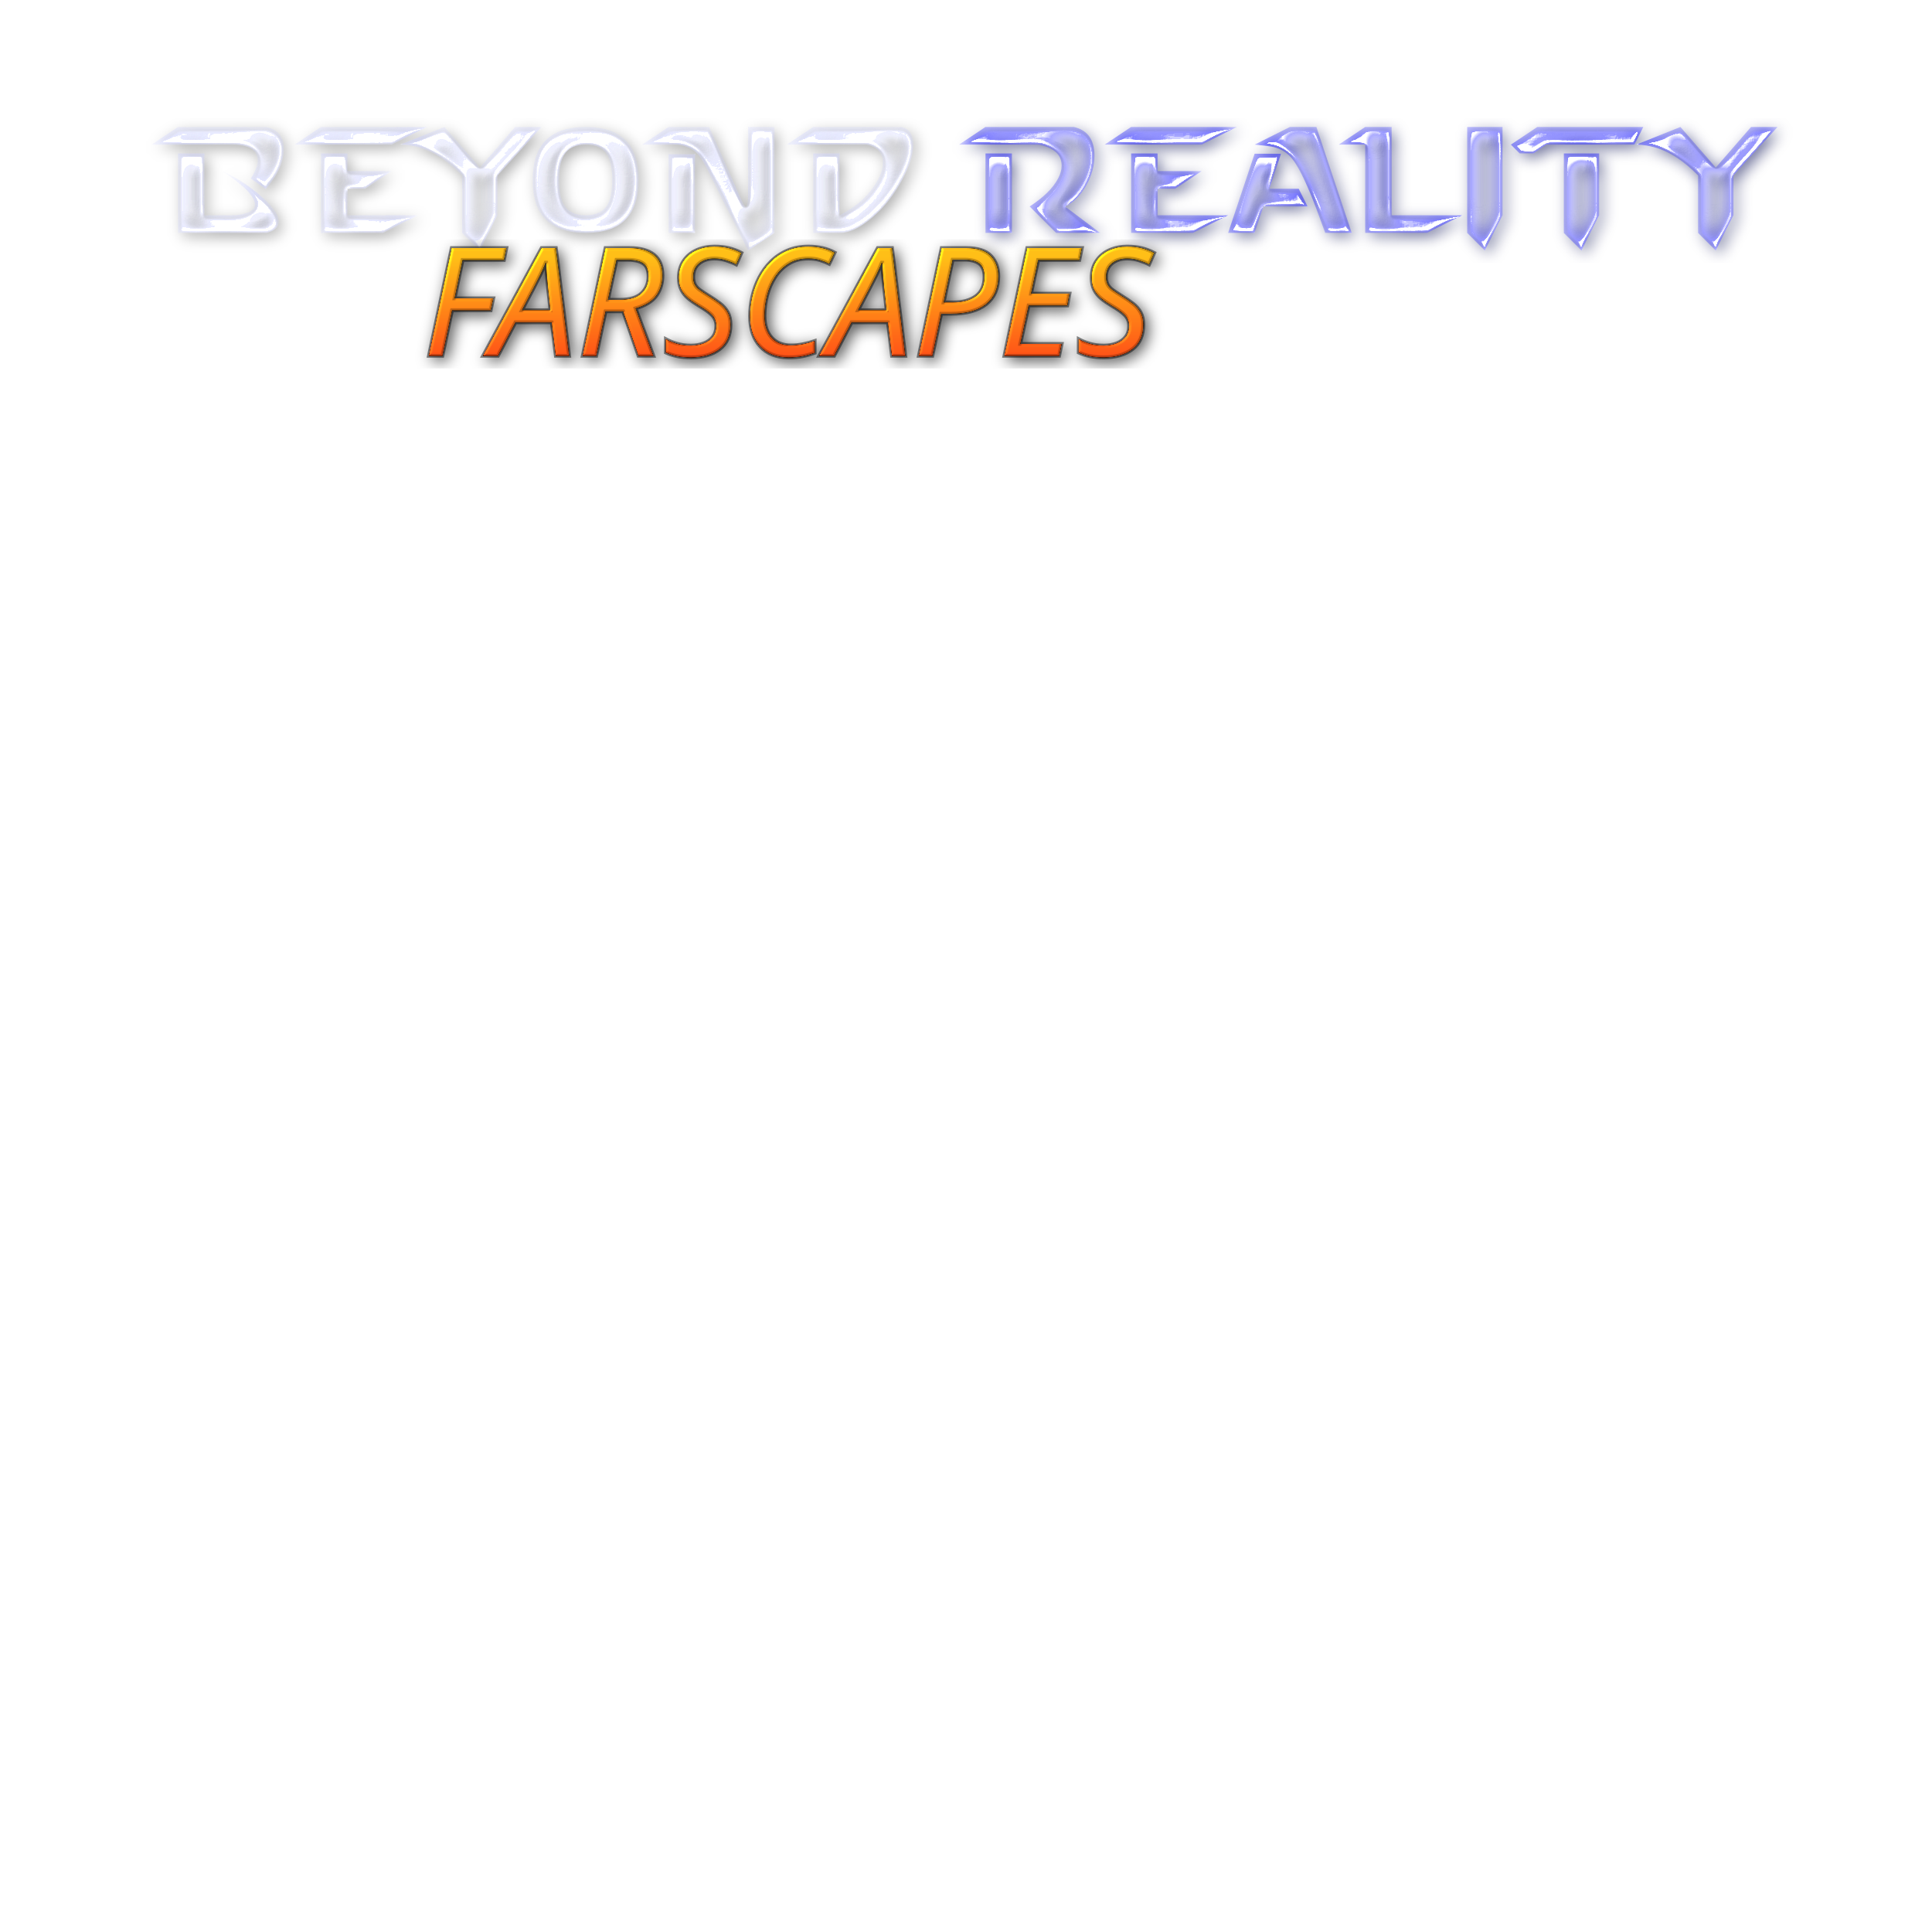
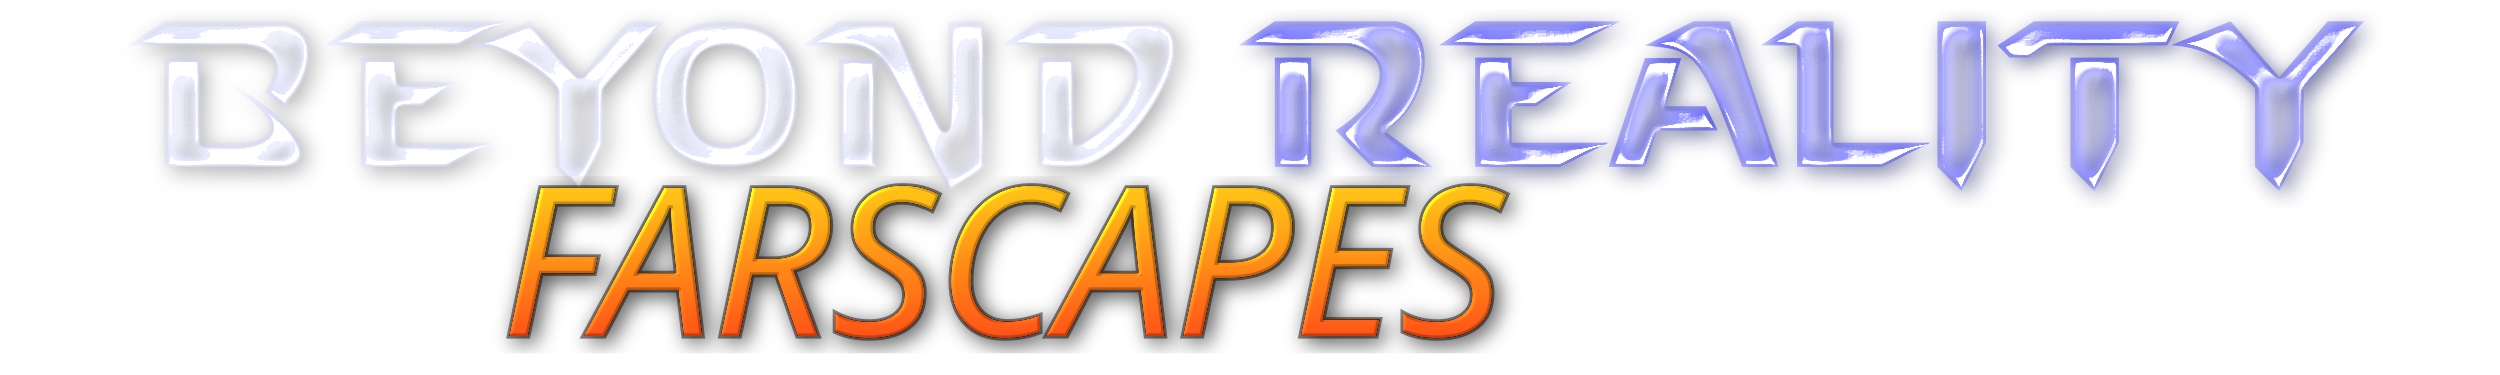
- <svg xmlns="http://www.w3.org/2000/svg" xmlns:xlink="http://www.w3.org/1999/xlink" width="512" height="512" viewBox="0 0 512 512" id="svg17235" version="1.1">
+ <svg xmlns="http://www.w3.org/2000/svg" xmlns:xlink="http://www.w3.org/1999/xlink" width="1816" height="272" viewBox="0 0 1816 272" id="svg17235" version="1.1">
  <defs id="defs17237">
    <linearGradient id="linearGradient24374">
      <stop style="stop-color:#feb916;stop-opacity:1" offset="0" id="stop24376" />
      <stop style="stop-color:#fe3916;stop-opacity:1" offset="1" id="stop24378" />
    </linearGradient>
    <filter x="-0.05" y="-0.05" width="1.1" height="1.1" style="color-interpolation-filters:sRGB" id="filter17010">
      <feGaussianBlur stdDeviation="5" result="result1" id="feGaussianBlur17012" />
      <feComposite in="result1" in2="result1" result="result4" operator="xor" id="feComposite17014" />
      <feGaussianBlur stdDeviation="8" result="result6" id="feGaussianBlur17016" />
      <feComposite operator="atop" in="result6" in2="SourceGraphic" result="result8" id="feComposite17018" />
      <feComposite operator="in" result="fbSourceGraphic" in="result6" in2="result8" id="feComposite17020" />
      <feColorMatrix result="fbSourceGraphicAlpha" in="fbSourceGraphic" values="0 0 0 -1 0 0 0 0 -1 0 0 0 0 -1 0 0 0 0 2 0 " id="feColorMatrix17022" />
      <feGaussianBlur result="result0" in="fbSourceGraphicAlpha" stdDeviation="2" id="feGaussianBlur17024" />
      <feSpecularLighting specularExponent="25" specularConstant="2" surfaceScale="-5" lighting-color="#ffffff" result="result1" in="result0" id="feSpecularLighting17026">
        <fePointLight z="20000" y="-10000" x="-5000" id="fePointLight17028" />
      </feSpecularLighting>
      <feComposite operator="in" result="result2" in="result1" in2="fbSourceGraphicAlpha" id="feComposite17030" />
      <feComposite k4="0" k1="0" k3="2" k2="1" operator="arithmetic" result="result4" in="fbSourceGraphic" in2="result2" id="feComposite17032" />
      <feComposite operator="in" in="result4" result="result9" in2="result4" id="feComposite17034" />
      <feBlend mode="multiply" in="result9" in2="result4" id="feBlend17036" />
    </filter>
    <filter style="color-interpolation-filters:sRGB" id="filter17038">
      <feGaussianBlur stdDeviation="0.5" in="SourceGraphic" result="result0" id="feGaussianBlur17040" />
      <feTurbulence result="result1" numOctaves="1" seed="488" baseFrequency="0.095" type="turbulence" id="feTurbulence17042" />
      <feComposite in="result0" in2="result1" operator="in" result="result2" id="feComposite17044" />
      <feComposite k4="0" k2="0" operator="arithmetic" in2="result2" k3="1" k1="3" result="result91" id="feComposite17046" />
      <feBlend mode="multiply" result="fbSourceGraphic" in2="result91" id="feBlend17048" />
      <feColorMatrix result="fbSourceGraphicAlpha" in="fbSourceGraphic" values="0 0 0 0 0 0 0 1 0 0 0 0 1 0 0 0 0 0 5 0" id="feColorMatrix17050" />
      <feGaussianBlur result="result0" in="fbSourceGraphicAlpha" stdDeviation="3" id="feGaussianBlur17052" />
      <feOffset result="result3" in="result0" dy="2" dx="2" id="feOffset17054" />
      <feSpecularLighting specularExponent="30" specularConstant="1.1" surfaceScale="2" lighting-color="#6fecfd" result="result1" in="result0" id="feSpecularLighting17056">
        <fePointLight z="20000" y="-10000" x="-5000" id="fePointLight17058" />
      </feSpecularLighting>
      <feComposite operator="in" result="result2" in="result1" in2="fbSourceGraphicAlpha" id="feComposite17060" />
      <feComposite k4="0" k1="0" k3="1" k2="3" operator="arithmetic" result="result4" in="fbSourceGraphic" in2="result2" id="feComposite17062" />
      <feBlend mode="multiply" in2="result4" id="feBlend17064" />
    </filter>
    <filter x="-0.05" y="-0.05" width="1.1" height="1.1" style="color-interpolation-filters:sRGB" id="filter16982">
      <feGaussianBlur stdDeviation="5" result="result1" id="feGaussianBlur16984" />
      <feComposite in="result1" in2="result1" result="result4" operator="xor" id="feComposite16986" />
      <feGaussianBlur stdDeviation="8" result="result6" id="feGaussianBlur16988" />
      <feComposite operator="atop" in="result6" in2="SourceGraphic" result="result8" id="feComposite16990" />
      <feComposite operator="in" result="fbSourceGraphic" in="result6" in2="result8" id="feComposite16992" />
      <feColorMatrix result="fbSourceGraphicAlpha" in="fbSourceGraphic" values="0 0 0 -1 0 0 0 0 -1 0 0 0 0 -1 0 0 0 0 2 0 " id="feColorMatrix16994" />
      <feGaussianBlur result="result0" in="fbSourceGraphicAlpha" stdDeviation="2" id="feGaussianBlur16996" />
      <feSpecularLighting specularExponent="25" specularConstant="2" surfaceScale="-5" lighting-color="#ffffff" result="result1" in="result0" id="feSpecularLighting16998">
        <fePointLight z="20000" y="-10000" x="-5000" id="fePointLight17000" />
      </feSpecularLighting>
      <feComposite operator="in" result="result2" in="result1" in2="fbSourceGraphicAlpha" id="feComposite17002" />
      <feComposite k4="0" k1="0" k3="2" k2="1" operator="arithmetic" result="result4" in="fbSourceGraphic" in2="result2" id="feComposite17004" />
      <feComposite operator="in" in="result4" result="result9" in2="result4" id="feComposite17006" />
      <feBlend mode="multiply" in="result9" in2="result4" id="feBlend17008" />
    </filter>
-     <filter style="color-interpolation-filters:sRGB;" id="filter23187">
+     <filter style="color-interpolation-filters:sRGB" id="filter23187">
      <feFlood flood-opacity="0.627" flood-color="rgb(0,7,78)" result="flood" id="feFlood23189" />
      <feComposite in="flood" in2="SourceGraphic" operator="in" result="composite1" id="feComposite23191" />
      <feGaussianBlur in="composite1" stdDeviation="2" result="blur" id="feGaussianBlur23193" />
      <feOffset dx="1" dy="1" result="offset" id="feOffset23195" />
      <feComposite in="SourceGraphic" in2="offset" operator="over" result="composite2" id="feComposite23197" />
    </filter>
-     <filter style="color-interpolation-filters:sRGB;" id="filter24362">
+     <filter style="color-interpolation-filters:sRGB" id="filter24362">
      <feGaussianBlur in="SourceGraphic" stdDeviation="0.3" result="blur" id="feGaussianBlur24364" />
-       <feDiffuseLighting diffuseConstant="1" surfaceScale="10" lighting-color="rgb(255,255,255)" result="diffuse" id="feDiffuseLighting24366">
+       <feDiffuseLighting diffuseConstant="1" surfaceScale="10" lighting-color="#ffffff" result="diffuse" id="feDiffuseLighting24366">
        <feDistantLight elevation="10" azimuth="216" id="feDistantLight24368" />
      </feDiffuseLighting>
-       <feComposite in="diffuse" in2="diffuse" operator="arithmetic" k1="1" result="composite1" id="feComposite24370" />
-       <feComposite in="composite1" in2="SourceGraphic" k1="1" operator="arithmetic" k3="1" result="fbSourceGraphic" id="feComposite24372" />
+       <feComposite in="diffuse" in2="diffuse" operator="arithmetic" k1="1" result="composite1" id="feComposite24370" k2="0" k3="0" k4="0" />
+       <feComposite in="composite1" in2="SourceGraphic" k1="1" operator="arithmetic" k3="1" result="fbSourceGraphic" id="feComposite24372" k2="0" k4="0" />
      <feColorMatrix result="fbSourceGraphicAlpha" in="fbSourceGraphic" values="0 0 0 -1 0 0 0 0 -1 0 0 0 0 -1 0 0 0 0 1 0" id="feColorMatrix25556" />
      <feFlood id="feFlood25558" flood-opacity="0.729" flood-color="rgb(0,0,0)" result="flood" in="fbSourceGraphic" />
      <feComposite id="feComposite25560" in2="fbSourceGraphic" in="flood" operator="in" result="composite1" />
      <feGaussianBlur id="feGaussianBlur25562" in="composite1" stdDeviation="2" result="blur" />
      <feOffset id="feOffset25564" dx="1" dy="1" result="offset" />
      <feComposite id="feComposite25566" in2="offset" in="fbSourceGraphic" operator="over" result="composite2" />
    </filter>
    <linearGradient xlink:href="#linearGradient24374" id="linearGradient24380" x1="249.938" y1="618.369" x2="249.938" y2="650.827" gradientUnits="userSpaceOnUse" gradientTransform="translate(0,-10)" />
-     <filter style="color-interpolation-filters:sRGB;" id="filter25682">
+     <filter style="color-interpolation-filters:sRGB" id="filter25682">
      <feFlood flood-opacity="0.376" flood-color="rgb(0,0,0)" result="flood" id="feFlood25684" />
      <feComposite in="flood" in2="SourceGraphic" operator="in" result="composite1" id="feComposite25686" />
      <feGaussianBlur in="composite1" stdDeviation="2" result="blur" id="feGaussianBlur25688" />
      <feOffset dx="1" dy="1" result="offset" id="feOffset25690" />
      <feComposite in="SourceGraphic" in2="offset" operator="over" result="composite2" id="feComposite25692" />
    </filter>
  </defs>
-   <g id="layer1" transform="translate(0,-540.3622)">
-     <g id="g23220" style="filter:url(#filter25682)">
-       <g id="g23211">
-         <g transform="matrix(0.25,0,0,0.25,15.6233,554.6695)" id="g6039" style="font-style:normal;font-variant:normal;font-weight:bold;font-stretch:normal;font-size:160px;line-height:125%;font-family:Arial;-inkscape-font-specification:'Arial Bold';letter-spacing:0px;word-spacing:0px;fill:#d2d6ff;fill-opacity:1;stroke:none;stroke-width:1px;stroke-linecap:butt;stroke-linejoin:miter;stroke-opacity:1;filter:url(#filter16982)">
-           <path id="path5413" style="font-style:normal;font-variant:normal;font-weight:normal;font-stretch:normal;font-size:160px;font-family:StarCraft;-inkscape-font-specification:StarCraft;text-align:center;text-anchor:middle;fill:#d2d6ff;fill-opacity:1;stroke:none;stroke-opacity:1" d="m 173.026,124.138 q 19.566,8.503 38.949,24.686 20.937,17.463 20.937,29.074 0,8.594 -13.074,11.794 l -93.623,0 0,-84.297 28.069,0 0,65.554 28.069,0 q 8.777,0 15.269,-1.92 10.057,-2.834 10.057,-9.509 0,-12.617 -34.651,-35.383 z m 46.08,19.109 -15.726,-11.246 q 7.314,-11.611 7.314,-19.109 0,-16.823 -28.343,-16.823 l -84.206,0 28.069,-18.743 93.623,0 q 18.56,4.297 18.56,23.04 0,20.754 -19.291,42.88 z" />
-           <path id="path5415" style="font-style:normal;font-variant:normal;font-weight:normal;font-stretch:normal;font-size:160px;font-family:StarCraft;-inkscape-font-specification:StarCraft;text-align:center;text-anchor:middle;fill:#d2d6ff;fill-opacity:1;stroke:none;stroke-opacity:1" d="m 249.708,96.069 28.069,-18.743 112.366,0 -37.486,18.743 -102.949,0 z m 93.623,93.623 -65.554,0 0,-84.297 28.069,0 0,18.743 46.811,0 -28.069,18.743 -18.743,0 0,28.069 74.88,0 -37.394,18.743 z" />
-           <path id="path5417" style="font-style:normal;font-variant:normal;font-weight:normal;font-stretch:normal;font-size:160px;font-family:StarCraft;-inkscape-font-specification:StarCraft;text-align:center;text-anchor:middle;fill:#d2d6ff;fill-opacity:1;stroke:none;stroke-opacity:1" d="m 464.887,128.801 0,42.149 -18.743,37.486 -18.743,-18.743 0,-60.891 q -22.949,-23.131 -45.074,-29.531 -10.423,-3.017 -20.48,-3.2 l 46.811,-18.743 37.486,43.063 37.394,-43.063 28.16,0 -46.811,51.474 z" />
-           <path id="path5419" style="font-style:normal;font-variant:normal;font-weight:normal;font-stretch:normal;font-size:160px;font-family:StarCraft;-inkscape-font-specification:StarCraft;text-align:center;text-anchor:middle;fill:#d2d6ff;fill-opacity:1;stroke:none;stroke-opacity:1" d="m 558.289,77.326 q 56.229,0 56.229,56.229 0,56.137 -56.229,56.137 -56.137,0 -56.137,-56.137 0,-56.229 56.137,-56.229 z m 0,18.743 q -16.457,0 -22.949,11.063 -5.12,8.686 -5.12,26.423 0,17.737 5.12,26.331 6.583,11.063 22.949,11.063 16.457,0 23.04,-10.971 5.12,-8.594 5.12,-26.423 0,-17.92 -5.12,-26.514 -6.491,-10.971 -23.04,-10.971 z" />
-           <path id="path5421" style="font-style:normal;font-variant:normal;font-weight:normal;font-stretch:normal;font-size:160px;font-family:StarCraft;-inkscape-font-specification:StarCraft;text-align:center;text-anchor:middle;fill:#d2d6ff;fill-opacity:1;stroke:none;stroke-opacity:1" d="m 646.214,106.218 28.069,0 0,83.474 -28.069,0 0,-83.474 z m 46.811,27.337 q -7.406,-14.811 -9.874,-19.017 -4.846,-8.229 -9.051,-11.337 -9.691,-7.131 -21.486,-7.131 l -34.469,0 28.069,-18.743 43.063,0 32,72.686 q 5.303,11.977 6.766,11.977 2.469,0 2.469,-13.074 l 0,-71.589 28.069,0 0,112.366 -28.069,18.743 -37.486,-74.88 z" />
-           <path id="path5423" style="font-style:normal;font-variant:normal;font-weight:normal;font-stretch:normal;font-size:160px;font-family:StarCraft;-inkscape-font-specification:StarCraft;text-align:center;text-anchor:middle;fill:#d2d6ff;fill-opacity:1;stroke:none;stroke-opacity:1" d="m 827.564,189.692 -28.069,0 0,-84.297 28.069,0 0,65.554 q 27.246,-13.806 40.046,-36.663 5.851,-10.423 5.851,-19.109 0,-15.451 -17.829,-19.109 l -84.206,0 28.069,-18.743 93.623,0 q 12.526,2.926 12.526,18.743 0,13.166 -8.594,30.994 -16.183,33.463 -42.789,52.389 -14.446,10.24 -26.697,10.24 z" />
+   <g id="layer1" transform="translate(0,-780.3622)">
+     <g id="g4241" transform="matrix(3.769991,0,0,3.769991,-58.53801,-1368.238)">
+       <g style="filter:url(#filter25682)" id="g23220">
+         <g id="g23211">
+           <g style="font-style:normal;font-variant:normal;font-weight:bold;font-stretch:normal;font-size:160px;line-height:125%;font-family:Arial;-inkscape-font-specification:'Arial Bold';letter-spacing:0px;word-spacing:0px;fill:#d2d6ff;fill-opacity:1;stroke:none;stroke-width:1px;stroke-linecap:butt;stroke-linejoin:miter;stroke-opacity:1;filter:url(#filter16982)" id="g6039" transform="matrix(0.25,0,0,0.25,15.6233,554.6695)">
+             <path d="m 173.026,124.138 q 19.566,8.503 38.949,24.686 20.937,17.463 20.937,29.074 0,8.594 -13.074,11.794 l -93.623,0 0,-84.297 28.069,0 0,65.554 28.069,0 q 8.777,0 15.269,-1.92 10.057,-2.834 10.057,-9.509 0,-12.617 -34.651,-35.383 z m 46.08,19.109 -15.726,-11.246 q 7.314,-11.611 7.314,-19.109 0,-16.823 -28.343,-16.823 l -84.206,0 28.069,-18.743 93.623,0 q 18.56,4.297 18.56,23.04 0,20.754 -19.291,42.88 z" style="font-style:normal;font-variant:normal;font-weight:normal;font-stretch:normal;font-size:160px;font-family:StarCraft;-inkscape-font-specification:StarCraft;text-align:center;text-anchor:middle;fill:#d2d6ff;fill-opacity:1;stroke:none;stroke-opacity:1" id="path5413" />
+             <path d="m 249.708,96.069 28.069,-18.743 112.366,0 -37.486,18.743 -102.949,0 z m 93.623,93.623 -65.554,0 0,-84.297 28.069,0 0,18.743 46.811,0 -28.069,18.743 -18.743,0 0,28.069 74.88,0 -37.394,18.743 z" style="font-style:normal;font-variant:normal;font-weight:normal;font-stretch:normal;font-size:160px;font-family:StarCraft;-inkscape-font-specification:StarCraft;text-align:center;text-anchor:middle;fill:#d2d6ff;fill-opacity:1;stroke:none;stroke-opacity:1" id="path5415" />
+             <path d="m 464.887,128.801 0,42.149 -18.743,37.486 -18.743,-18.743 0,-60.891 q -22.949,-23.131 -45.074,-29.531 -10.423,-3.017 -20.48,-3.2 l 46.811,-18.743 37.486,43.063 37.394,-43.063 28.16,0 -46.811,51.474 z" style="font-style:normal;font-variant:normal;font-weight:normal;font-stretch:normal;font-size:160px;font-family:StarCraft;-inkscape-font-specification:StarCraft;text-align:center;text-anchor:middle;fill:#d2d6ff;fill-opacity:1;stroke:none;stroke-opacity:1" id="path5417" />
+             <path d="m 558.289,77.326 q 56.229,0 56.229,56.229 0,56.137 -56.229,56.137 -56.137,0 -56.137,-56.137 0,-56.229 56.137,-56.229 z m 0,18.743 q -16.457,0 -22.949,11.063 -5.12,8.686 -5.12,26.423 0,17.737 5.12,26.331 6.583,11.063 22.949,11.063 16.457,0 23.04,-10.971 5.12,-8.594 5.12,-26.423 0,-17.92 -5.12,-26.514 -6.491,-10.971 -23.04,-10.971 z" style="font-style:normal;font-variant:normal;font-weight:normal;font-stretch:normal;font-size:160px;font-family:StarCraft;-inkscape-font-specification:StarCraft;text-align:center;text-anchor:middle;fill:#d2d6ff;fill-opacity:1;stroke:none;stroke-opacity:1" id="path5419" />
+             <path d="m 646.214,106.218 28.069,0 0,83.474 -28.069,0 0,-83.474 z m 46.811,27.337 q -7.406,-14.811 -9.874,-19.017 -4.846,-8.229 -9.051,-11.337 -9.691,-7.131 -21.486,-7.131 l -34.469,0 28.069,-18.743 43.063,0 32,72.686 q 5.303,11.977 6.766,11.977 2.469,0 2.469,-13.074 l 0,-71.589 28.069,0 0,112.366 -28.069,18.743 -37.486,-74.88 z" style="font-style:normal;font-variant:normal;font-weight:normal;font-stretch:normal;font-size:160px;font-family:StarCraft;-inkscape-font-specification:StarCraft;text-align:center;text-anchor:middle;fill:#d2d6ff;fill-opacity:1;stroke:none;stroke-opacity:1" id="path5421" />
+             <path d="m 827.564,189.692 -28.069,0 0,-84.297 28.069,0 0,65.554 q 27.246,-13.806 40.046,-36.663 5.851,-10.423 5.851,-19.109 0,-15.451 -17.829,-19.109 l -84.206,0 28.069,-18.743 93.623,0 q 12.526,2.926 12.526,18.743 0,13.166 -8.594,30.994 -16.183,33.463 -42.789,52.389 -14.446,10.24 -26.697,10.24 z" style="font-style:normal;font-variant:normal;font-weight:normal;font-stretch:normal;font-size:160px;font-family:StarCraft;-inkscape-font-specification:StarCraft;text-align:center;text-anchor:middle;fill:#d2d6ff;fill-opacity:1;stroke:none;stroke-opacity:1" id="path5423" />
+           </g>
        </g>
      </g>
+       <g style="filter:url(#filter23187)" id="g22421">
+         <g transform="matrix(0.25,0,0,0.25,15.6233,554.6695)" id="g6049" style="font-style:normal;font-variant:normal;font-weight:bold;font-stretch:normal;font-size:160px;line-height:125%;font-family:Arial;-inkscape-font-specification:'Arial Bold';letter-spacing:0px;word-spacing:0px;fill:#1414ff;fill-opacity:1;stroke:none;stroke-width:1px;stroke-linecap:butt;stroke-linejoin:miter;stroke-opacity:1;filter:url(#filter17010)">
+           <path id="path5425" style="font-style:normal;font-variant:normal;font-weight:normal;font-stretch:normal;font-size:160px;font-family:StarCraft;-inkscape-font-specification:StarCraft;text-align:center;text-anchor:middle;fill:#1414ff;fill-opacity:1;stroke:none;stroke-opacity:1" d="m 1010.22,189.692 -28.069,0 0,-84.297 28.069,0 0,84.297 z m 18.743,-28.069 q 22.126,-14.354 30.171,-29.714 3.749,-7.131 3.749,-13.531 0,-17.463 -24.594,-22.309 l -84.206,0 28.069,-18.743 93.623,0 q 21.943,5.029 21.943,30.537 0,15.817 -8.503,31.177 -9.051,16.366 -22.766,22.583 l 37.394,28.069 -46.811,0 -28.069,-28.069 z" />
+           <path id="path5427" style="font-style:normal;font-variant:normal;font-weight:normal;font-stretch:normal;font-size:160px;font-family:StarCraft;-inkscape-font-specification:StarCraft;text-align:center;text-anchor:middle;fill:#1414ff;fill-opacity:1;stroke:none;stroke-opacity:1" d="m 1108.458,96.069 28.069,-18.743 112.366,0 -37.486,18.743 -102.949,0 z m 93.623,93.623 -65.554,0 0,-84.297 28.069,0 0,18.743 46.812,0 -28.069,18.743 -18.743,0 0,28.069 74.88,0 -37.394,18.743 z" />
+           <path id="path5429" style="font-style:normal;font-variant:normal;font-weight:normal;font-stretch:normal;font-size:160px;font-family:StarCraft;-inkscape-font-specification:StarCraft;text-align:center;text-anchor:middle;fill:#1414ff;fill-opacity:1;stroke:none;stroke-opacity:1" d="m 1332.962,77.326 37.486,112.366 -28.16,0 q -10.24,-28.434 -15.726,-41.6 -12.069,-29.166 -20.754,-38.674 -7.131,-7.863 -17.554,-10.606 -4.114,-1.097 -20.846,-2.743 l 37.486,-18.743 28.069,0 z m -56.137,84.297 -9.417,28.069 -28.069,0 28.069,-83.931 28.069,0 -12.343,37.12 31.086,0 9.417,18.743 -46.811,0 z" />
+           <path id="path5431" style="font-style:normal;font-variant:normal;font-weight:normal;font-stretch:normal;font-size:160px;font-family:StarCraft;-inkscape-font-specification:StarCraft;text-align:center;text-anchor:middle;fill:#1414ff;fill-opacity:1;stroke:none;stroke-opacity:1" d="m 1384.652,96.069 -28.069,0 28.069,-18.743 28.069,0 0,93.623 74.88,0 -37.394,18.743 -65.554,0 0,-93.623 z" />
+           <path id="path5433" style="font-style:normal;font-variant:normal;font-weight:normal;font-stretch:normal;font-size:160px;font-family:StarCraft;-inkscape-font-specification:StarCraft;text-align:center;text-anchor:middle;fill:#1414ff;fill-opacity:1;stroke:none;stroke-opacity:1" d="m 1530.263,170.949 -18.743,37.486 -18.743,-18.743 0,-112.366 37.486,0 0,93.623 z" />
+           <path id="path5435" style="font-style:normal;font-variant:normal;font-weight:normal;font-stretch:normal;font-size:160px;font-family:StarCraft;-inkscape-font-specification:StarCraft;text-align:center;text-anchor:middle;fill:#1414ff;fill-opacity:1;stroke:none;stroke-opacity:1" d="m 1539.083,96.069 28.069,-18.743 112.366,0 -9.417,18.743 -93.623,0 -13.074,9.326 -14.994,0 -9.326,-9.326 z m 93.623,74.88 -18.743,37.486 -18.743,-18.743 0,-84.297 37.486,0 0,65.554 z" />
+           <path id="path5437" style="font-style:normal;font-variant:normal;font-weight:normal;font-stretch:normal;font-size:160px;font-family:StarCraft;-inkscape-font-specification:StarCraft;text-align:center;text-anchor:middle;fill:#1414ff;fill-opacity:1;stroke:none;stroke-opacity:1" d="m 1775.043,128.801 0,42.149 -18.743,37.486 -18.743,-18.743 0,-60.891 q -22.948,-23.131 -45.074,-29.531 -10.423,-3.017 -20.48,-3.2 l 46.812,-18.743 37.486,43.063 37.394,-43.063 28.16,0 -46.812,51.474 z" />
+         </g>
+       </g>
+       <text id="text23346" y="634.665" x="112.028" style="font-style:normal;font-variant:normal;font-weight:bold;font-stretch:normal;font-size:40px;line-height:125%;font-family:Arial;-inkscape-font-specification:'Arial Bold';letter-spacing:0px;word-spacing:0px;fill:url(#linearGradient24380);fill-opacity:1;stroke:#000000;stroke-width:1;stroke-linecap:butt;stroke-linejoin:miter;stroke-miterlimit:4;stroke-dasharray:none;stroke-opacity:0.235;filter:url(#filter24362)" xml:space="preserve">
+         <tspan style="font-style:italic;font-variant:normal;font-weight:normal;font-stretch:normal;font-family:BatmanForeverAlternate;-inkscape-font-specification:'BatmanForeverAlternate Italic';fill:url(#linearGradient24380);fill-opacity:1;stroke:#000000;stroke-width:1;stroke-miterlimit:4;stroke-dasharray:none;stroke-opacity:0.235" y="634.665" x="112.028" id="tspan23348">FARSCAPES</tspan>
+       </text>
    </g>
-     <g id="g22421" style="filter:url(#filter23187)">
-       <g style="font-style:normal;font-variant:normal;font-weight:bold;font-stretch:normal;font-size:160px;line-height:125%;font-family:Arial;-inkscape-font-specification:'Arial Bold';letter-spacing:0px;word-spacing:0px;fill:#1414ff;fill-opacity:1;stroke:none;stroke-width:1px;stroke-linecap:butt;stroke-linejoin:miter;stroke-opacity:1;filter:url(#filter17010)" id="g6049" transform="matrix(0.25,0,0,0.25,15.6233,554.6695)">
-         <path d="m 1010.22,189.692 -28.069,0 0,-84.297 28.069,0 0,84.297 z m 18.743,-28.069 q 22.126,-14.354 30.171,-29.714 3.749,-7.131 3.749,-13.531 0,-17.463 -24.594,-22.309 l -84.206,0 28.069,-18.743 93.623,0 q 21.943,5.029 21.943,30.537 0,15.817 -8.503,31.177 -9.051,16.366 -22.766,22.583 l 37.394,28.069 -46.811,0 -28.069,-28.069 z" style="font-style:normal;font-variant:normal;font-weight:normal;font-stretch:normal;font-size:160px;font-family:StarCraft;-inkscape-font-specification:StarCraft;text-align:center;text-anchor:middle;fill:#1414ff;fill-opacity:1;stroke:none;stroke-opacity:1" id="path5425" />
-         <path d="m 1108.458,96.069 28.069,-18.743 112.366,0 -37.486,18.743 -102.949,0 z m 93.623,93.623 -65.554,0 0,-84.297 28.069,0 0,18.743 46.812,0 -28.069,18.743 -18.743,0 0,28.069 74.88,0 -37.394,18.743 z" style="font-style:normal;font-variant:normal;font-weight:normal;font-stretch:normal;font-size:160px;font-family:StarCraft;-inkscape-font-specification:StarCraft;text-align:center;text-anchor:middle;fill:#1414ff;fill-opacity:1;stroke:none;stroke-opacity:1" id="path5427" />
-         <path d="m 1332.962,77.326 37.486,112.366 -28.16,0 q -10.24,-28.434 -15.726,-41.6 -12.069,-29.166 -20.754,-38.674 -7.131,-7.863 -17.554,-10.606 -4.114,-1.097 -20.846,-2.743 l 37.486,-18.743 28.069,0 z m -56.137,84.297 -9.417,28.069 -28.069,0 28.069,-83.931 28.069,0 -12.343,37.12 31.086,0 9.417,18.743 -46.811,0 z" style="font-style:normal;font-variant:normal;font-weight:normal;font-stretch:normal;font-size:160px;font-family:StarCraft;-inkscape-font-specification:StarCraft;text-align:center;text-anchor:middle;fill:#1414ff;fill-opacity:1;stroke:none;stroke-opacity:1" id="path5429" />
-         <path d="m 1384.652,96.069 -28.069,0 28.069,-18.743 28.069,0 0,93.623 74.88,0 -37.394,18.743 -65.554,0 0,-93.623 z" style="font-style:normal;font-variant:normal;font-weight:normal;font-stretch:normal;font-size:160px;font-family:StarCraft;-inkscape-font-specification:StarCraft;text-align:center;text-anchor:middle;fill:#1414ff;fill-opacity:1;stroke:none;stroke-opacity:1" id="path5431" />
-         <path d="m 1530.263,170.949 -18.743,37.486 -18.743,-18.743 0,-112.366 37.486,0 0,93.623 z" style="font-style:normal;font-variant:normal;font-weight:normal;font-stretch:normal;font-size:160px;font-family:StarCraft;-inkscape-font-specification:StarCraft;text-align:center;text-anchor:middle;fill:#1414ff;fill-opacity:1;stroke:none;stroke-opacity:1" id="path5433" />
-         <path d="m 1539.083,96.069 28.069,-18.743 112.366,0 -9.417,18.743 -93.623,0 -13.074,9.326 -14.994,0 -9.326,-9.326 z m 93.623,74.88 -18.743,37.486 -18.743,-18.743 0,-84.297 37.486,0 0,65.554 z" style="font-style:normal;font-variant:normal;font-weight:normal;font-stretch:normal;font-size:160px;font-family:StarCraft;-inkscape-font-specification:StarCraft;text-align:center;text-anchor:middle;fill:#1414ff;fill-opacity:1;stroke:none;stroke-opacity:1" id="path5435" />
-         <path d="m 1775.043,128.801 0,42.149 -18.743,37.486 -18.743,-18.743 0,-60.891 q -22.948,-23.131 -45.074,-29.531 -10.423,-3.017 -20.48,-3.2 l 46.812,-18.743 37.486,43.063 37.394,-43.063 28.16,0 -46.812,51.474 z" style="font-style:normal;font-variant:normal;font-weight:normal;font-stretch:normal;font-size:160px;font-family:StarCraft;-inkscape-font-specification:StarCraft;text-align:center;text-anchor:middle;fill:#1414ff;fill-opacity:1;stroke:none;stroke-opacity:1" id="path5437" />
-       </g>
-     </g>
-     <g transform="matrix(0.25,0,0,0.25,34.99352,423.6899)" id="g5491" style="font-style:normal;font-variant:normal;font-weight:bold;font-stretch:normal;font-size:160px;line-height:125%;font-family:Arial;-inkscape-font-specification:'Arial Bold';letter-spacing:0px;word-spacing:0px;fill:#fe8000;fill-opacity:1;stroke:none;stroke-width:1px;stroke-linecap:butt;stroke-linejoin:miter;stroke-opacity:1;filter:url(#filter17038)">
-       <path id="path5439" style="font-style:normal;font-variant:normal;font-weight:normal;font-stretch:normal;font-size:80px;font-family:StarCraft;-inkscape-font-specification:StarCraft;text-align:center;text-anchor:middle;fill:#fe8000;fill-opacity:1;stroke:none;stroke-opacity:1" d="m 712.905,280.572 0,23.406 -14.034,0 0,-42.149 14.034,0 0,9.371 23.406,0 -14.034,9.371 -9.371,0 z m -28.069,-23.406 14.034,-9.371 56.183,0 -18.743,9.371 -51.474,0 z" />
-       <path id="path5441" style="font-style:normal;font-variant:normal;font-weight:normal;font-stretch:normal;font-size:80px;font-family:StarCraft;-inkscape-font-specification:StarCraft;text-align:center;text-anchor:middle;fill:#fe8000;fill-opacity:1;stroke:none;stroke-opacity:1" d="m 778.495,247.795 18.743,56.183 -14.08,0 q -5.12,-14.217 -7.863,-20.8 -6.034,-14.583 -10.377,-19.337 -3.566,-3.931 -8.777,-5.303 -2.057,-0.549 -10.423,-1.371 l 18.743,-9.371 14.034,0 z m -28.069,42.149 -4.709,14.034 -14.034,0 14.034,-41.966 14.034,0 -6.171,18.56 15.543,0 4.709,9.371 -23.406,0 z" />
-       <path id="path5443" style="font-style:normal;font-variant:normal;font-weight:normal;font-stretch:normal;font-size:80px;font-family:StarCraft;-inkscape-font-specification:StarCraft;text-align:center;text-anchor:middle;fill:#fe8000;fill-opacity:1;stroke:none;stroke-opacity:1" d="m 818.374,303.978 -14.034,0 0,-42.149 14.034,0 0,42.149 z m 9.371,-14.034 q 11.063,-7.177 15.086,-14.857 1.874,-3.566 1.874,-6.766 0,-8.731 -12.297,-11.154 l -42.103,0 14.034,-9.371 46.811,0 q 10.971,2.514 10.971,15.269 0,7.909 -4.251,15.589 -4.526,8.183 -11.383,11.291 l 18.697,14.034 -23.406,0 -14.034,-14.034 z" />
-       <path id="path5445" style="font-style:normal;font-variant:normal;font-weight:normal;font-stretch:normal;font-size:80px;font-family:StarCraft;-inkscape-font-specification:StarCraft;text-align:center;text-anchor:middle;fill:#fe8000;fill-opacity:1;stroke:none;stroke-opacity:1" d="m 885.769,288.984 q 1.92,5.623 9.143,5.623 l 17.92,0 q 5.806,0 5.806,-2.697 0,-4.206 -16.411,-16.183 -6.629,-4.617 -19.84,-13.897 l 14.034,0 q 16.823,9.737 28.389,19.611 12.343,10.56 12.343,16.823 0,4.069 -5.623,5.714 l -63.177,0 17.417,-14.994 z m 57.463,-41.189 -9.371,14.034 -8.229,-4.663 -43.246,0 q 0,-4.343 2.514,-6.857 2.514,-2.514 6.857,-2.514 l 51.474,0 z" />
-       <path id="path5447" style="font-style:normal;font-variant:normal;font-weight:normal;font-stretch:normal;font-size:80px;font-family:StarCraft;-inkscape-font-specification:StarCraft;text-align:center;text-anchor:middle;fill:#fe8000;fill-opacity:1;stroke:none;stroke-opacity:1" d="m 944.183,257.166 14.034,-9.371 42.149,0 -9.371,14.034 -9.371,-4.663 -37.44,0 z m 0,14.034 0,-9.371 14.034,0 0,9.371 q 0,11.154 4.069,17.874 4.983,8.274 15.406,8.274 5.897,0 13.303,-2.743 -12.297,9.463 -22.583,9.463 -7.634,0 -13.44,-5.12 -5.166,-4.526 -8,-12.206 -2.789,-7.68 -2.789,-15.543 z" />
-       <path id="path5449" style="font-style:normal;font-variant:normal;font-weight:normal;font-stretch:normal;font-size:80px;font-family:StarCraft;-inkscape-font-specification:StarCraft;text-align:center;text-anchor:middle;fill:#fe8000;fill-opacity:1;stroke:none;stroke-opacity:1" d="m 1039.51,247.795 18.743,56.183 -14.08,0 q -5.12,-14.217 -7.863,-20.8 -6.034,-14.583 -10.377,-19.337 -3.566,-3.931 -8.777,-5.303 -2.057,-0.549 -10.423,-1.371 l 18.743,-9.371 14.034,0 z m -28.069,42.149 -4.709,14.034 -14.034,0 14.034,-41.966 14.034,0 -6.171,18.56 15.543,0 4.709,9.371 -23.406,0 z" />
-       <path id="path5451" style="font-style:normal;font-variant:normal;font-weight:normal;font-stretch:normal;font-size:80px;font-family:StarCraft;-inkscape-font-specification:StarCraft;text-align:center;text-anchor:middle;fill:#fe8000;fill-opacity:1;stroke:none;stroke-opacity:1" d="m 1079.467,303.978 -14.034,0 0,-42.149 14.034,0 0,42.149 z m 28.114,-14.034 -18.743,0 q 11.063,-7.177 15.086,-14.857 1.874,-3.566 1.874,-6.766 0,-8.731 -12.297,-11.154 l -42.103,0 14.034,-9.371 46.811,0 q 10.972,2.514 10.972,15.269 0,7.909 -4.252,15.589 -4.526,8.183 -11.383,11.291 z" />
-       <path id="path5453" style="font-style:normal;font-variant:normal;font-weight:normal;font-stretch:normal;font-size:80px;font-family:StarCraft;-inkscape-font-specification:StarCraft;text-align:center;text-anchor:middle;fill:#fe8000;fill-opacity:1;stroke:none;stroke-opacity:1" d="m 1126.008,257.166 14.034,-9.371 56.183,0 -18.743,9.371 -51.474,0 z m 46.811,46.811 -32.777,0 0,-42.149 14.034,0 0,9.371 23.406,0 -14.034,9.371 -9.371,0 0,14.034 37.44,0 -18.697,9.371 z" />
-       <path id="path5455" style="font-style:normal;font-variant:normal;font-weight:normal;font-stretch:normal;font-size:80px;font-family:StarCraft;-inkscape-font-specification:StarCraft;text-align:center;text-anchor:middle;fill:#fe8000;fill-opacity:1;stroke:none;stroke-opacity:1" d="m 1200.847,288.984 q 1.92,5.623 9.143,5.623 l 17.92,0 q 5.806,0 5.806,-2.697 0,-4.206 -16.411,-16.183 -6.629,-4.617 -19.84,-13.897 l 14.034,0 q 16.823,9.737 28.389,19.611 12.343,10.56 12.343,16.823 0,4.069 -5.623,5.714 l -63.177,0 17.417,-14.994 z m 57.463,-41.189 -9.371,14.034 -8.229,-4.663 -43.246,0 q 0,-4.343 2.514,-6.857 2.514,-2.514 6.857,-2.514 l 51.474,0 z" />
-     </g>
-     <text xml:space="preserve" style="font-style:normal;font-variant:normal;font-weight:bold;font-stretch:normal;font-size:40px;line-height:125%;font-family:Arial;-inkscape-font-specification:'Arial Bold';letter-spacing:0px;word-spacing:0px;fill:url(#linearGradient24380);fill-opacity:1;stroke:#000000;stroke-width:1;stroke-linecap:butt;stroke-linejoin:miter;stroke-miterlimit:4;stroke-dasharray:none;stroke-opacity:0.235;filter:url(#filter24362)" x="112.028" y="634.665" id="text23346">
-       <tspan id="tspan23348" x="112.028" y="634.665" style="font-style:italic;font-variant:normal;font-weight:normal;font-stretch:normal;font-family:BatmanForeverAlternate;-inkscape-font-specification:'BatmanForeverAlternate Italic';fill:url(#linearGradient24380);fill-opacity:1;stroke:#000000;stroke-width:1;stroke-miterlimit:4;stroke-dasharray:none;stroke-opacity:0.235">FARSCAPES</tspan>
-     </text>
  </g>
</svg>
